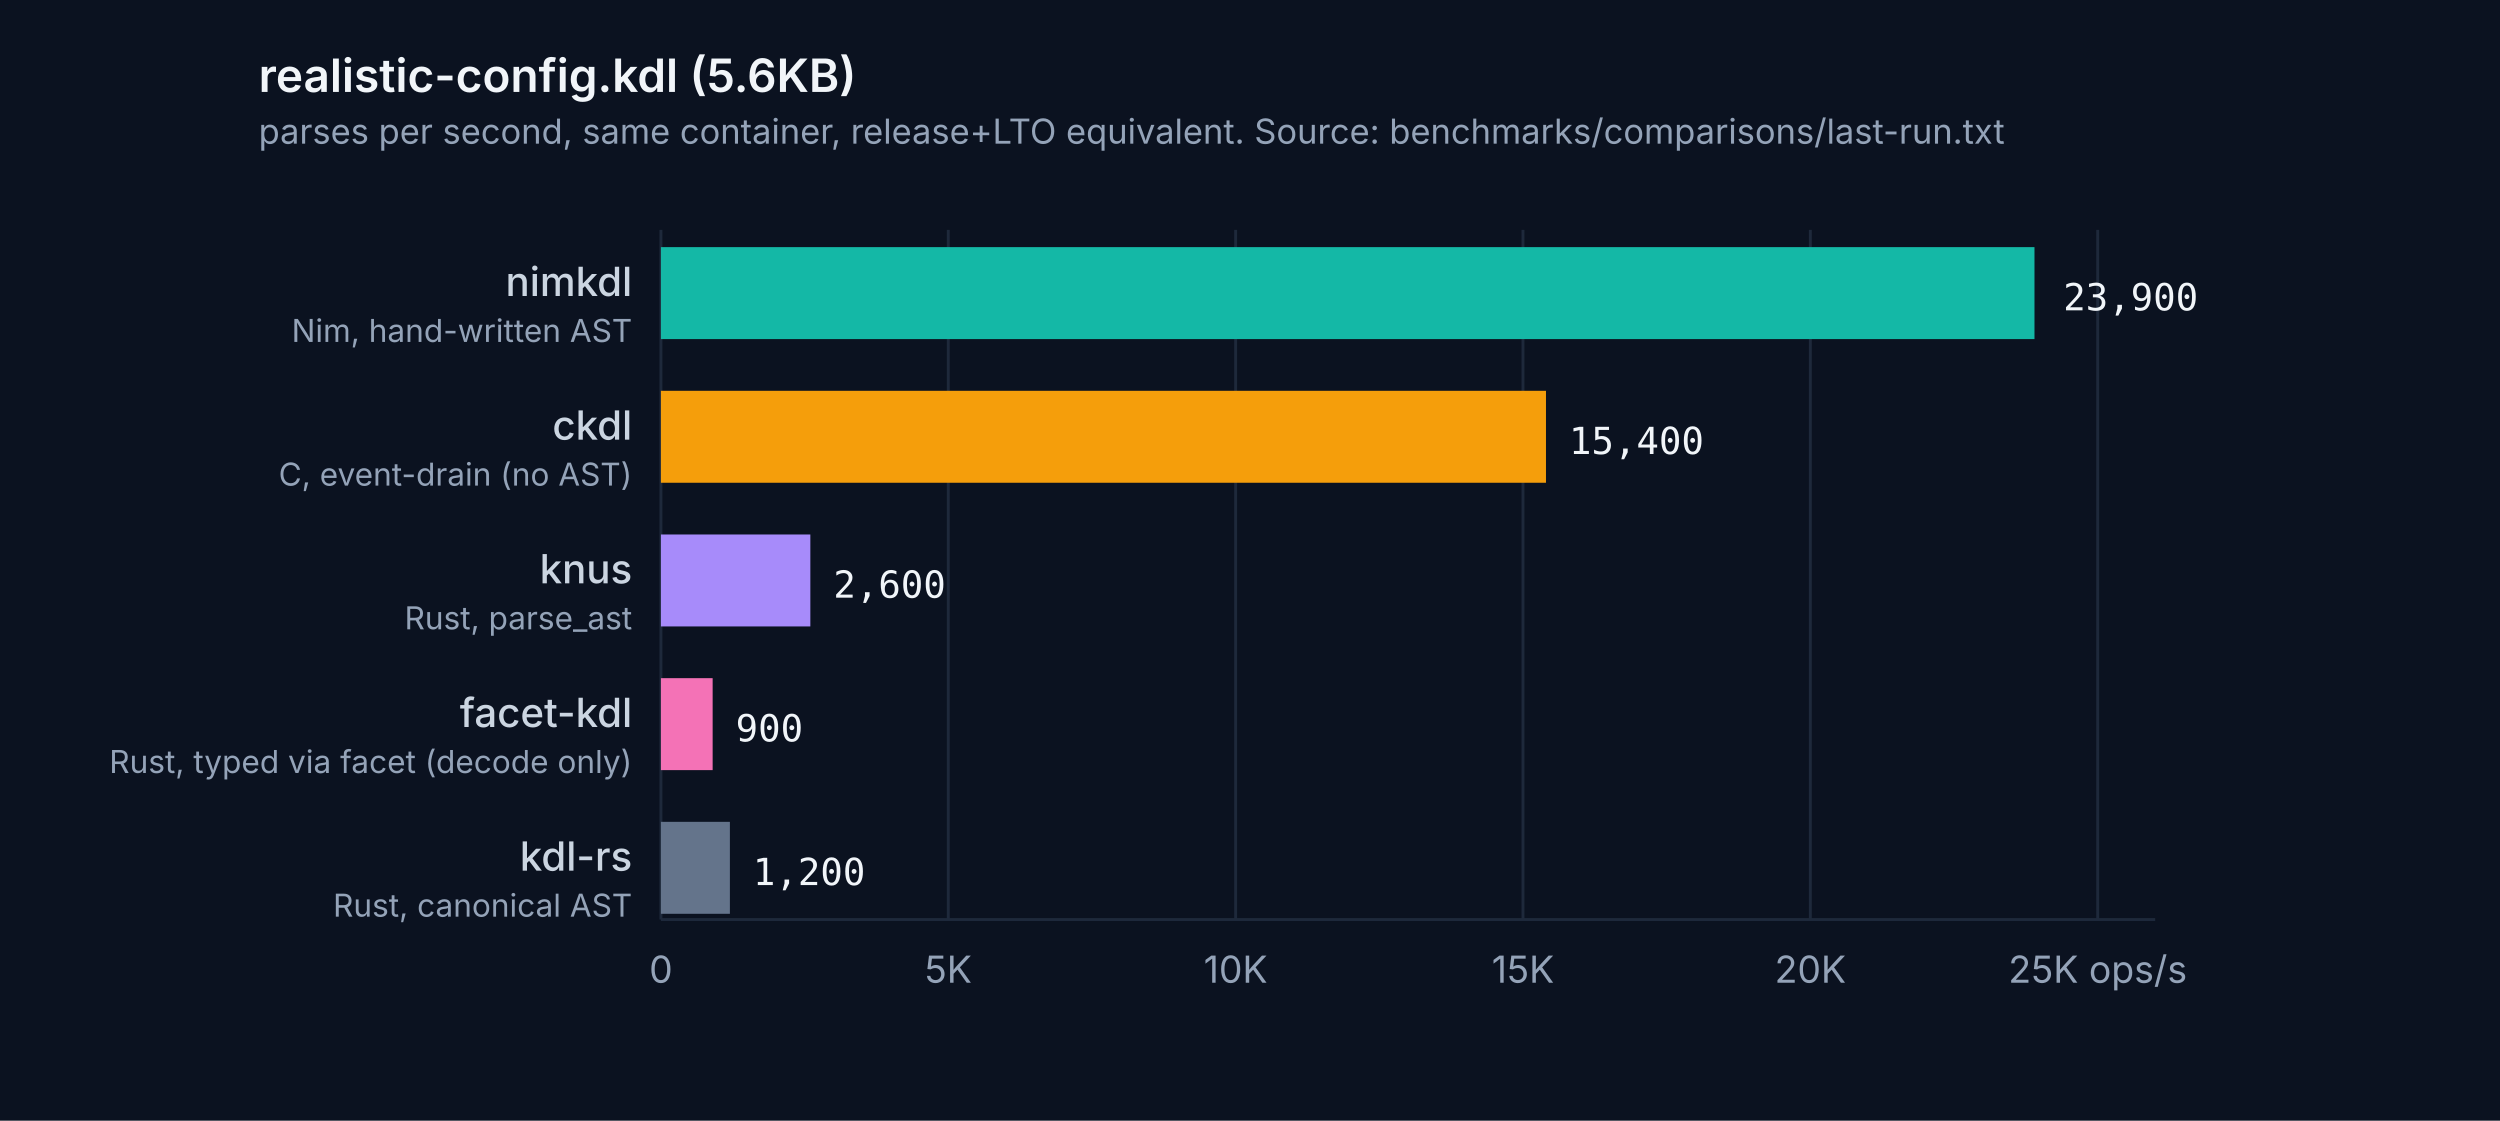
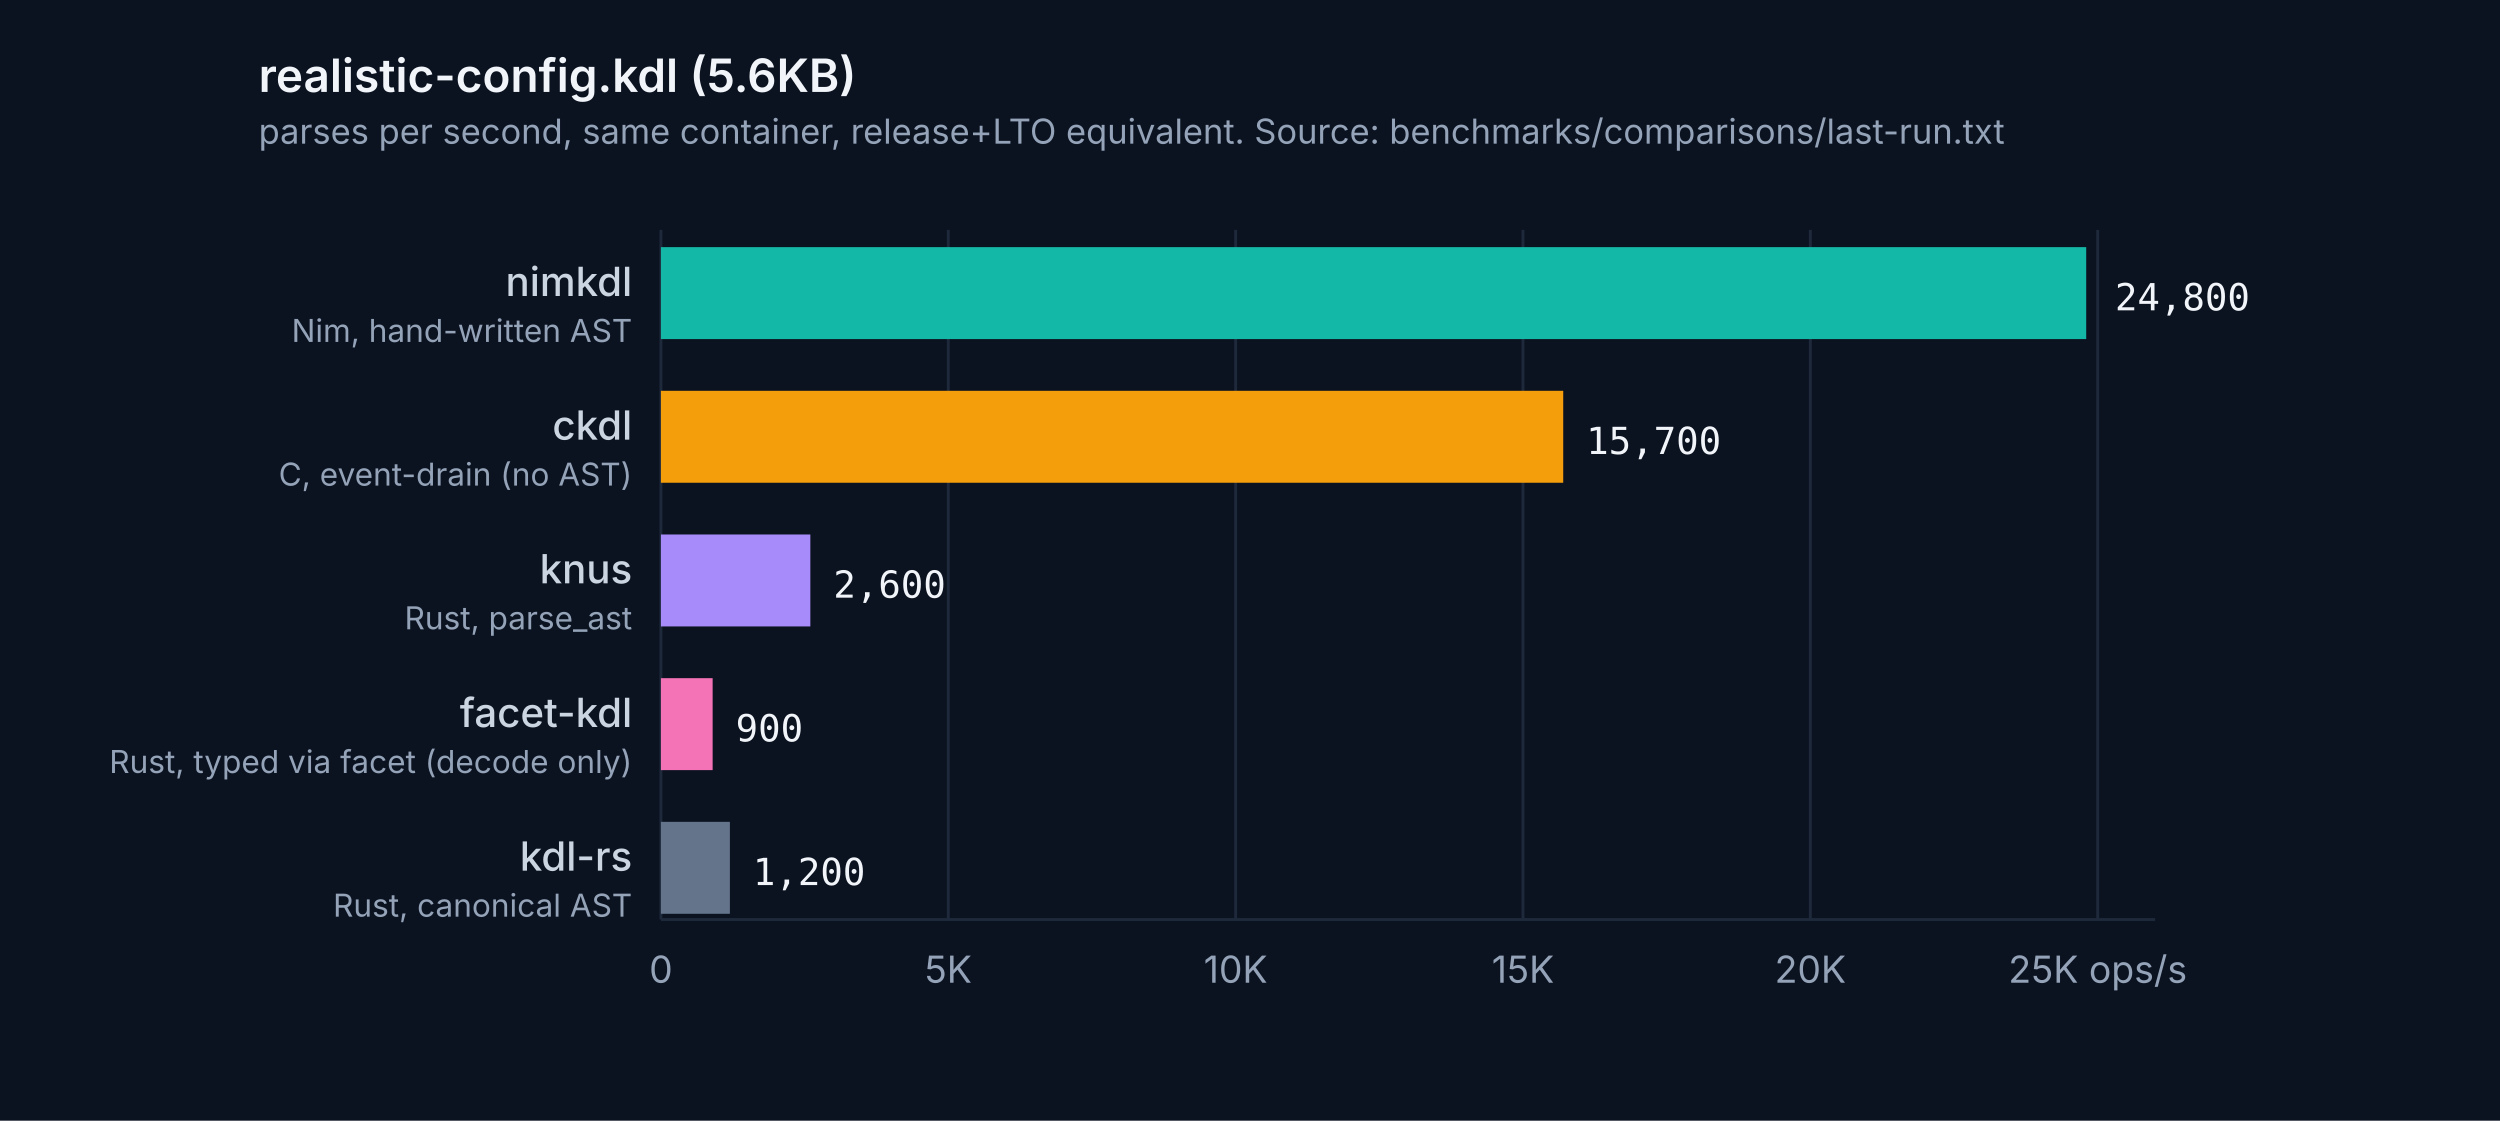
<svg xmlns="http://www.w3.org/2000/svg" viewBox="-50 0 870 390" font-family="ui-sans-serif, -apple-system, system-ui, sans-serif">
  <style>
    .axis { fill: #94a3b8; font-size: 13px; }
    .label { fill: #cbd5e1; font-size: 14px; font-weight: 500; }
    .sublabel { fill: #94a3b8; font-size: 11px; }
    .value { fill: #f1f5f9; font-size: 13px; font-family: ui-monospace, monospace; }
    .title { fill: #f1f5f9; font-size: 16px; font-weight: 600; }
    .subtitle { fill: #94a3b8; font-size: 12px; }
    .bar-ours  { fill: #14b8a6; }   /* nimkdl teal */
    .bar-ckdl  { fill: #f59e0b; }   /* ckdl amber */
    .bar-knus  { fill: #a78bfa; }   /* knus violet */
    .bar-facet { fill: #f472b6; }   /* facet-kdl pink */
    .bar-rs    { fill: #64748b; }   /* kdl-rs slate */
    .grid { stroke: #1e293b; stroke-width: 1; }
  </style>
  <rect x="-50" y="0" width="870" height="390" fill="#0b1220" />
  <text x="40" y="32" class="title">realistic-config.kdl (5.6KB)</text>
  <text x="40" y="50" class="subtitle">parses per second, same container, release+LTO equivalent. Source: benchmarks/comparisons/last-run.txt</text>
  <line x1="180" y1="80" x2="180" y2="320" class="grid" />
  <line x1="280" y1="80" x2="280" y2="320" class="grid" />
  <line x1="380" y1="80" x2="380" y2="320" class="grid" />
  <line x1="480" y1="80" x2="480" y2="320" class="grid" />
  <line x1="580" y1="80" x2="580" y2="320" class="grid" />
  <line x1="680" y1="80" x2="680" y2="320" class="grid" />
  <line x1="180" y1="320" x2="700" y2="320" class="grid" />
  <text x="180" y="342" class="axis" text-anchor="middle">0</text>
  <text x="280" y="342" class="axis" text-anchor="middle">5K</text>
  <text x="380" y="342" class="axis" text-anchor="middle">10K</text>
  <text x="480" y="342" class="axis" text-anchor="middle">15K</text>
  <text x="580" y="342" class="axis" text-anchor="middle">20K</text>
  <text x="680" y="342" class="axis" text-anchor="middle">25K ops/s</text>
  <text x="170" y="103" class="label" text-anchor="end">nimkdl</text>
  <text x="170" y="119" class="sublabel" text-anchor="end">Nim, hand-written AST</text>
-   <rect x="180" y="86" width="478" height="32" class="bar-ours" />
-   <text x="668" y="108" class="value">23,900</text>
+   <rect x="180" y="86" width="496" height="32" class="bar-ours" />
+   <text x="686" y="108" class="value">24,800</text>
  <text x="170" y="153" class="label" text-anchor="end">ckdl</text>
  <text x="170" y="169" class="sublabel" text-anchor="end">C, event-drain (no AST)</text>
-   <rect x="180" y="136" width="308" height="32" class="bar-ckdl" />
-   <text x="496" y="158" class="value">15,400</text>
+   <rect x="180" y="136" width="314" height="32" class="bar-ckdl" />
+   <text x="502" y="158" class="value">15,700</text>
  <text x="170" y="203" class="label" text-anchor="end">knus</text>
  <text x="170" y="219" class="sublabel" text-anchor="end">Rust, parse_ast</text>
  <rect x="180" y="186" width="52" height="32" class="bar-knus" />
  <text x="240" y="208" class="value">2,600</text>
  <text x="170" y="253" class="label" text-anchor="end">facet-kdl</text>
  <text x="170" y="269" class="sublabel" text-anchor="end">Rust, typed via facet (decode only)</text>
  <rect x="180" y="236" width="18" height="32" class="bar-facet" />
  <text x="206" y="258" class="value">900</text>
  <text x="170" y="303" class="label" text-anchor="end">kdl-rs</text>
  <text x="170" y="319" class="sublabel" text-anchor="end">Rust, canonical AST</text>
  <rect x="180" y="286" width="24" height="32" class="bar-rs" />
  <text x="212" y="308" class="value">1,200</text>
</svg>
